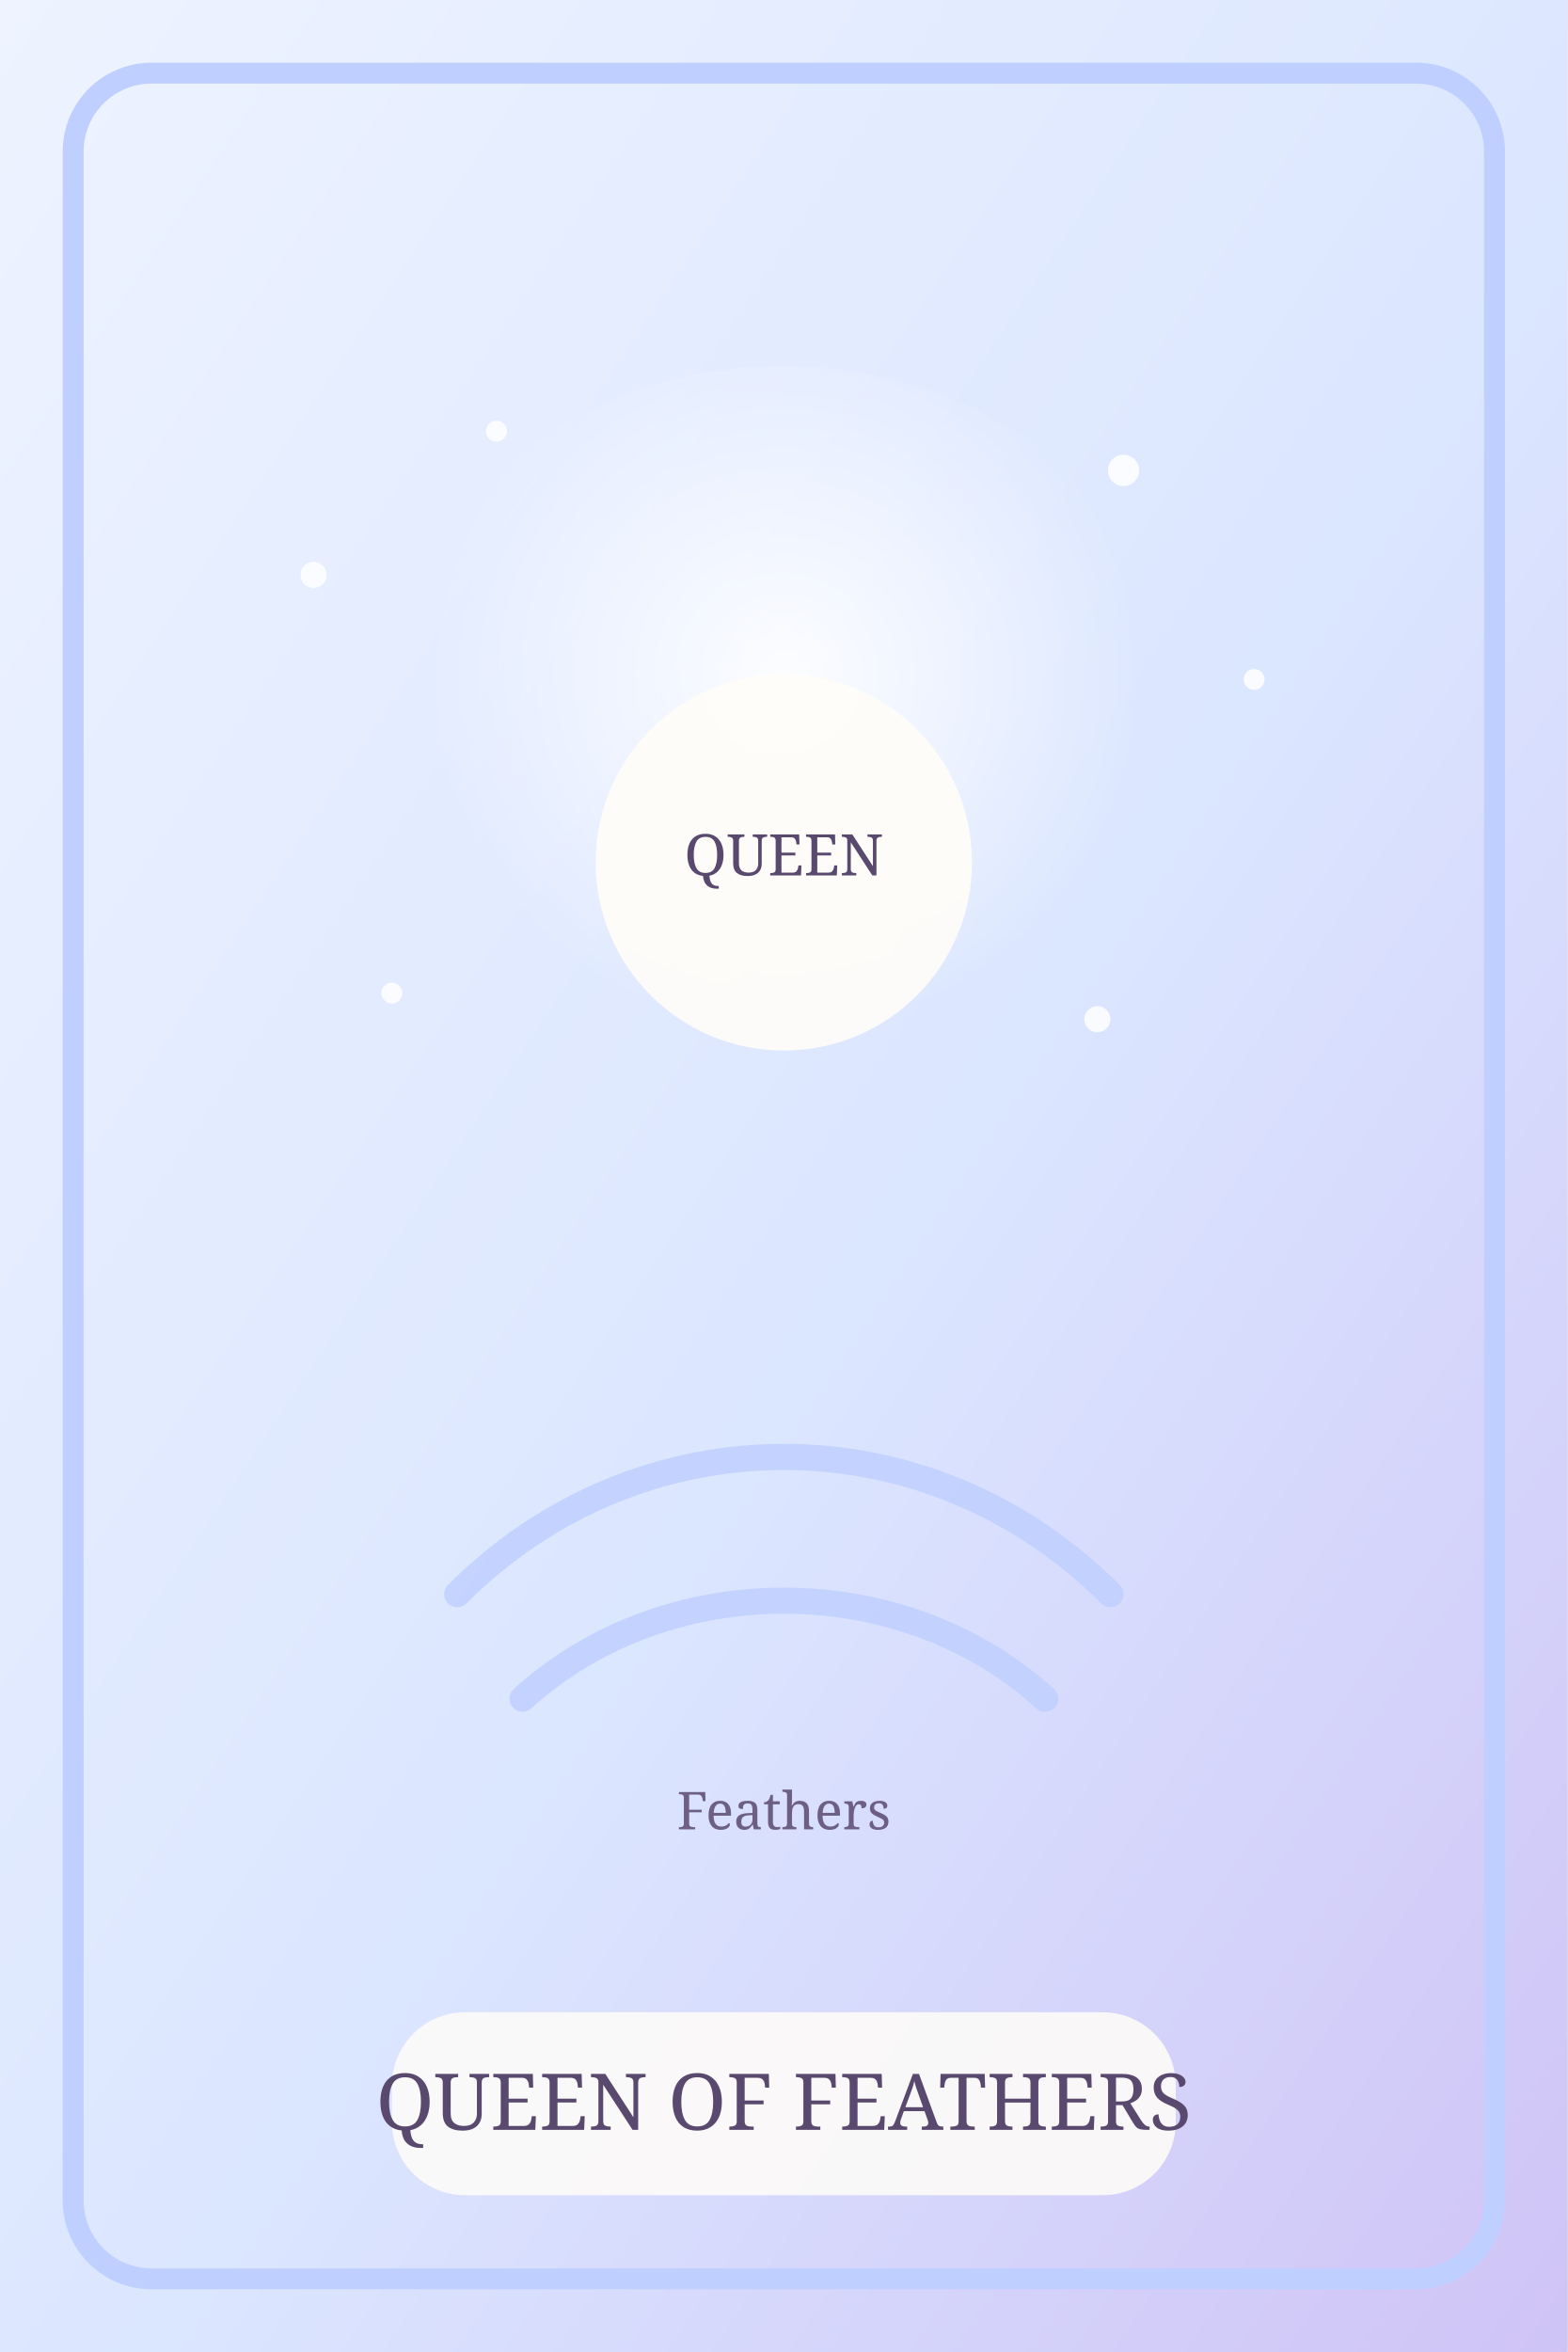
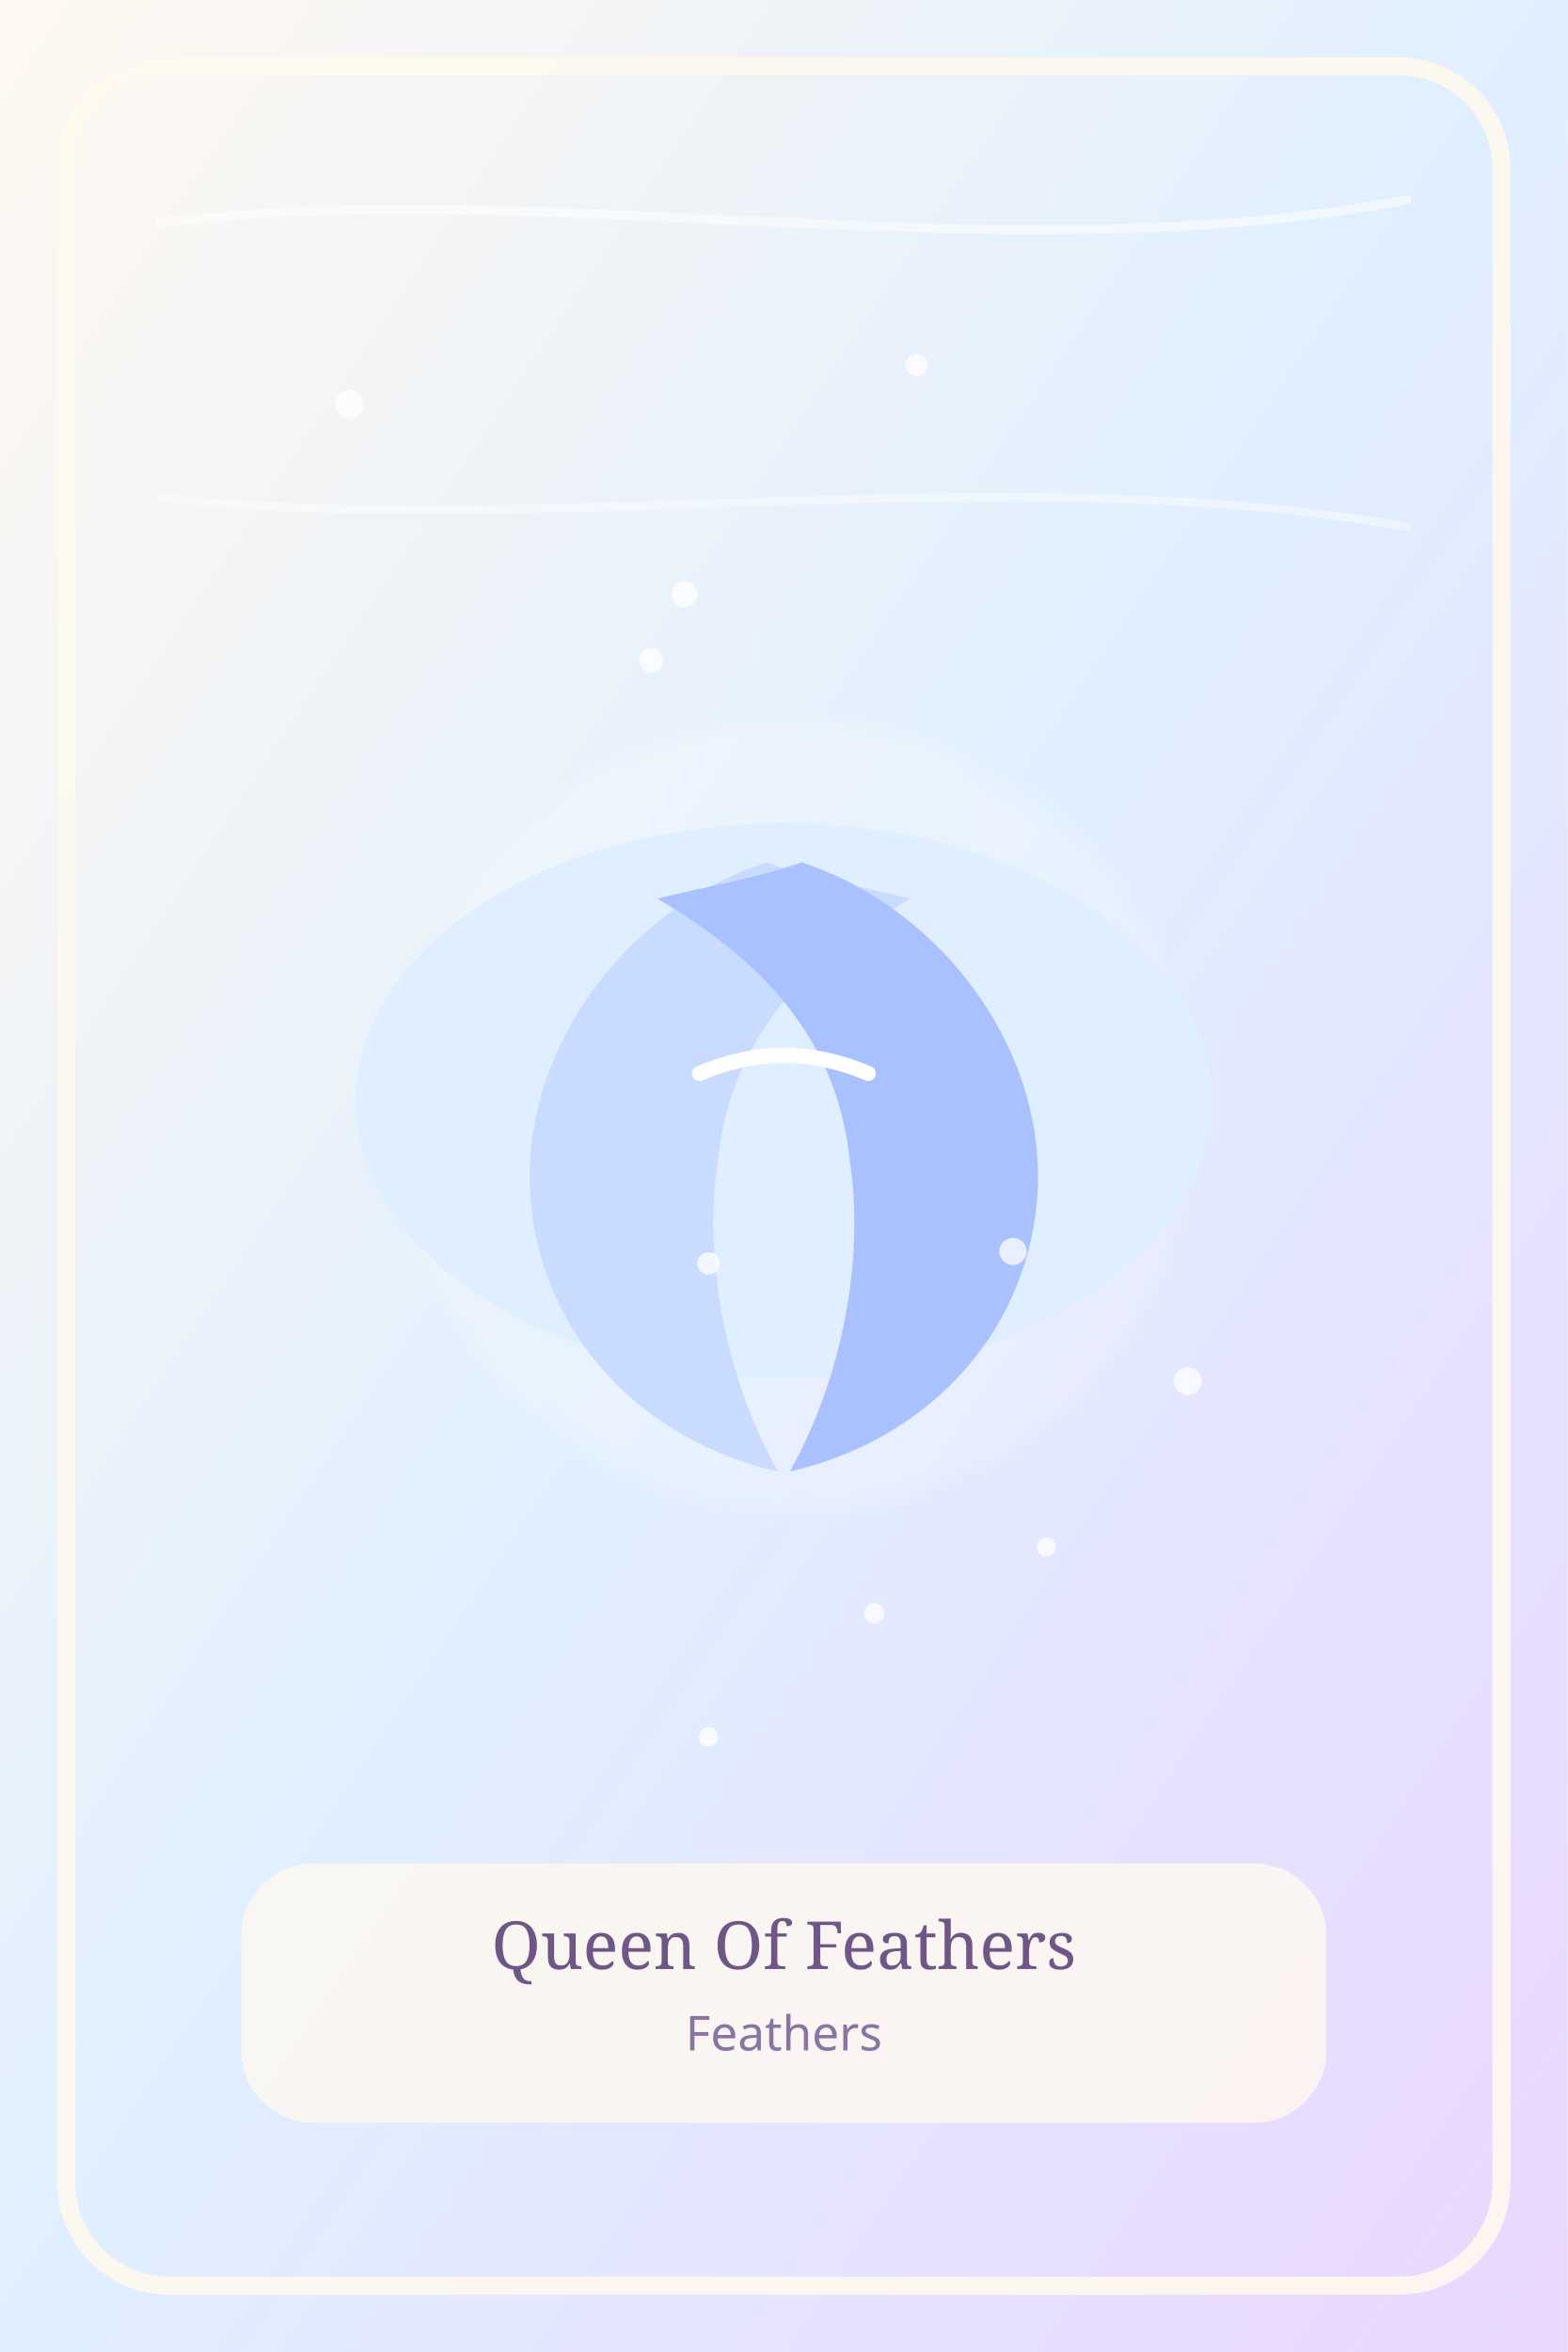
- <svg xmlns="http://www.w3.org/2000/svg" viewBox="0 0 600 900" role="img" aria-label="Queen of Feathers tarot card art">
+ <svg xmlns="http://www.w3.org/2000/svg" viewBox="0 0 520 780" role="img" aria-labelledby="t d">
  <defs>
    <linearGradient id="bg" x1="0" y1="0" x2="1" y2="1">
-       <stop offset="0%" stop-color="#eef3ff" />
-       <stop offset="55%" stop-color="#dbe6ff" />
-       <stop offset="100%" stop-color="#cfc3f6" />
+       <stop offset="0%" stop-color="#fff8f0" />
+       <stop offset="50%" stop-color="#e0efff" />
+       <stop offset="100%" stop-color="#ead6ff" />
    </linearGradient>
-     <radialGradient id="halo" cx="50%" cy="35%" r="40%">
-       <stop offset="0%" stop-color="#ffffff" stop-opacity="0.9" />
-       <stop offset="100%" stop-color="#ffffff" stop-opacity="0" />
-     </radialGradient>
+     <filter id="soft" x="-20%" y="-20%" width="140%" height="140%">
+       <feGaussianBlur stdDeviation="2.8" />
+     </filter>
  </defs>
-   <rect width="600" height="900" fill="url(#bg)" />
-   <rect x="28" y="28" width="544" height="844" rx="30" fill="none" stroke="#bfcfff" stroke-width="8" />
-   <circle cx="300" cy="310" r="170" fill="url(#halo)" />
-   <g fill="#fff" opacity="0.85">
-     <circle cx="120" cy="220" r="5" />
-     <circle cx="190" cy="165" r="4" />
-     <circle cx="430" cy="180" r="6" />
-     <circle cx="480" cy="260" r="4" />
-     <circle cx="150" cy="380" r="4" />
-     <circle cx="420" cy="390" r="5" />
+   <rect width="520" height="780" fill="url(#bg)" />
+   <rect x="22" y="22" width="476" height="736" rx="34" fill="none" stroke="#fff9ee" stroke-width="6" opacity=".86" />
+   <path d="M52 74 C180 58,336 92,468 66" stroke="#fff" stroke-opacity=".5" stroke-width="3" fill="none" />
+   <path d="M52 165 C180 179,336 151,468 175" stroke="#fff" stroke-opacity=".42" stroke-width="2.7" fill="none" />
+   <circle cx="264" cy="370" r="132" fill="#ffffff" opacity=".22" filter="url(#soft)" />
+   <ellipse cx="260" cy="365" rx="142" ry="92" fill="#e0efff" />
+   <path d="M254 286 C206 302,172 350,176 398 C180 444,214 478,258 488 C238 452,234 412,238 386 C242 344,268 318,302 298 C286 294,272 292,254 286 Z" fill="#c9dcff" />
+   <path d="M266 286 C314 302,348 350,344 398 C340 444,306 478,262 488 C282 452,286 412,282 386 C278 344,252 318,218 298 C234 294,248 292,266 286 Z" fill="#a9c1ff" />
+   <path d="M232 356 Q260 344 288 356" stroke="#ffffff" stroke-width="5" fill="none" stroke-linecap="round" />
+   <g>
+     <circle cx="336" cy="415" r="4.52" fill="#fff" opacity=".74" />
+     <circle cx="116" cy="134" r="4.76" fill="#fff" opacity=".74" />
+     <circle cx="235" cy="576" r="3.24" fill="#fff" opacity=".74" />
+     <circle cx="227" cy="197" r="4.33" fill="#fff" opacity=".74" />
+     <circle cx="394" cy="458" r="4.66" fill="#fff" opacity=".74" />
+     <circle cx="235" cy="419" r="3.72" fill="#fff" opacity=".74" />
+     <circle cx="216" cy="219" r="3.95" fill="#fff" opacity=".74" />
+     <circle cx="347" cy="513" r="3.18" fill="#fff" opacity=".74" />
+     <circle cx="290" cy="535" r="3.34" fill="#fff" opacity=".74" />
+     <circle cx="304" cy="121" r="3.69" fill="#fff" opacity=".74" />
  </g>
-   <g stroke="#bfcfff" stroke-width="10" stroke-linecap="round" fill="none" opacity="0.85">
-     <path d="M175 610 C245 540, 355 540, 425 610" />
-     <path d="M200 650 C255 600, 345 600, 400 650" />
-   </g>
-   <circle cx="300" cy="330" r="72" fill="#fffdf8" opacity="0.92" />
-   <text x="300" y="335" text-anchor="middle" font-family="Georgia, serif" font-size="22" fill="#5a496e">QUEEN</text>
-   <text x="300" y="700" text-anchor="middle" font-family="Georgia, serif" font-size="20" fill="#5a496e" opacity="0.85">Feathers</text>
-   <rect x="150" y="770" width="300" height="70" rx="28" fill="#fffdf8" opacity="0.86" />
-   <text x="300" y="815" text-anchor="middle" font-family="Georgia, serif" font-size="30" fill="#5a496e">QUEEN OF FEATHERS</text>
+   <rect x="80" y="618" width="360" height="86" rx="24" fill="#fff9ef" opacity=".8" />
+   <text x="260" y="653" text-anchor="middle" font-family="'Cormorant Garamond', Georgia, serif" font-size="22" fill="#6f5686">Queen Of Feathers</text>
+   <text x="260" y="680" text-anchor="middle" font-family="'Nunito', sans-serif" font-size="16" fill="#8b74a2">Feathers</text>
</svg>
